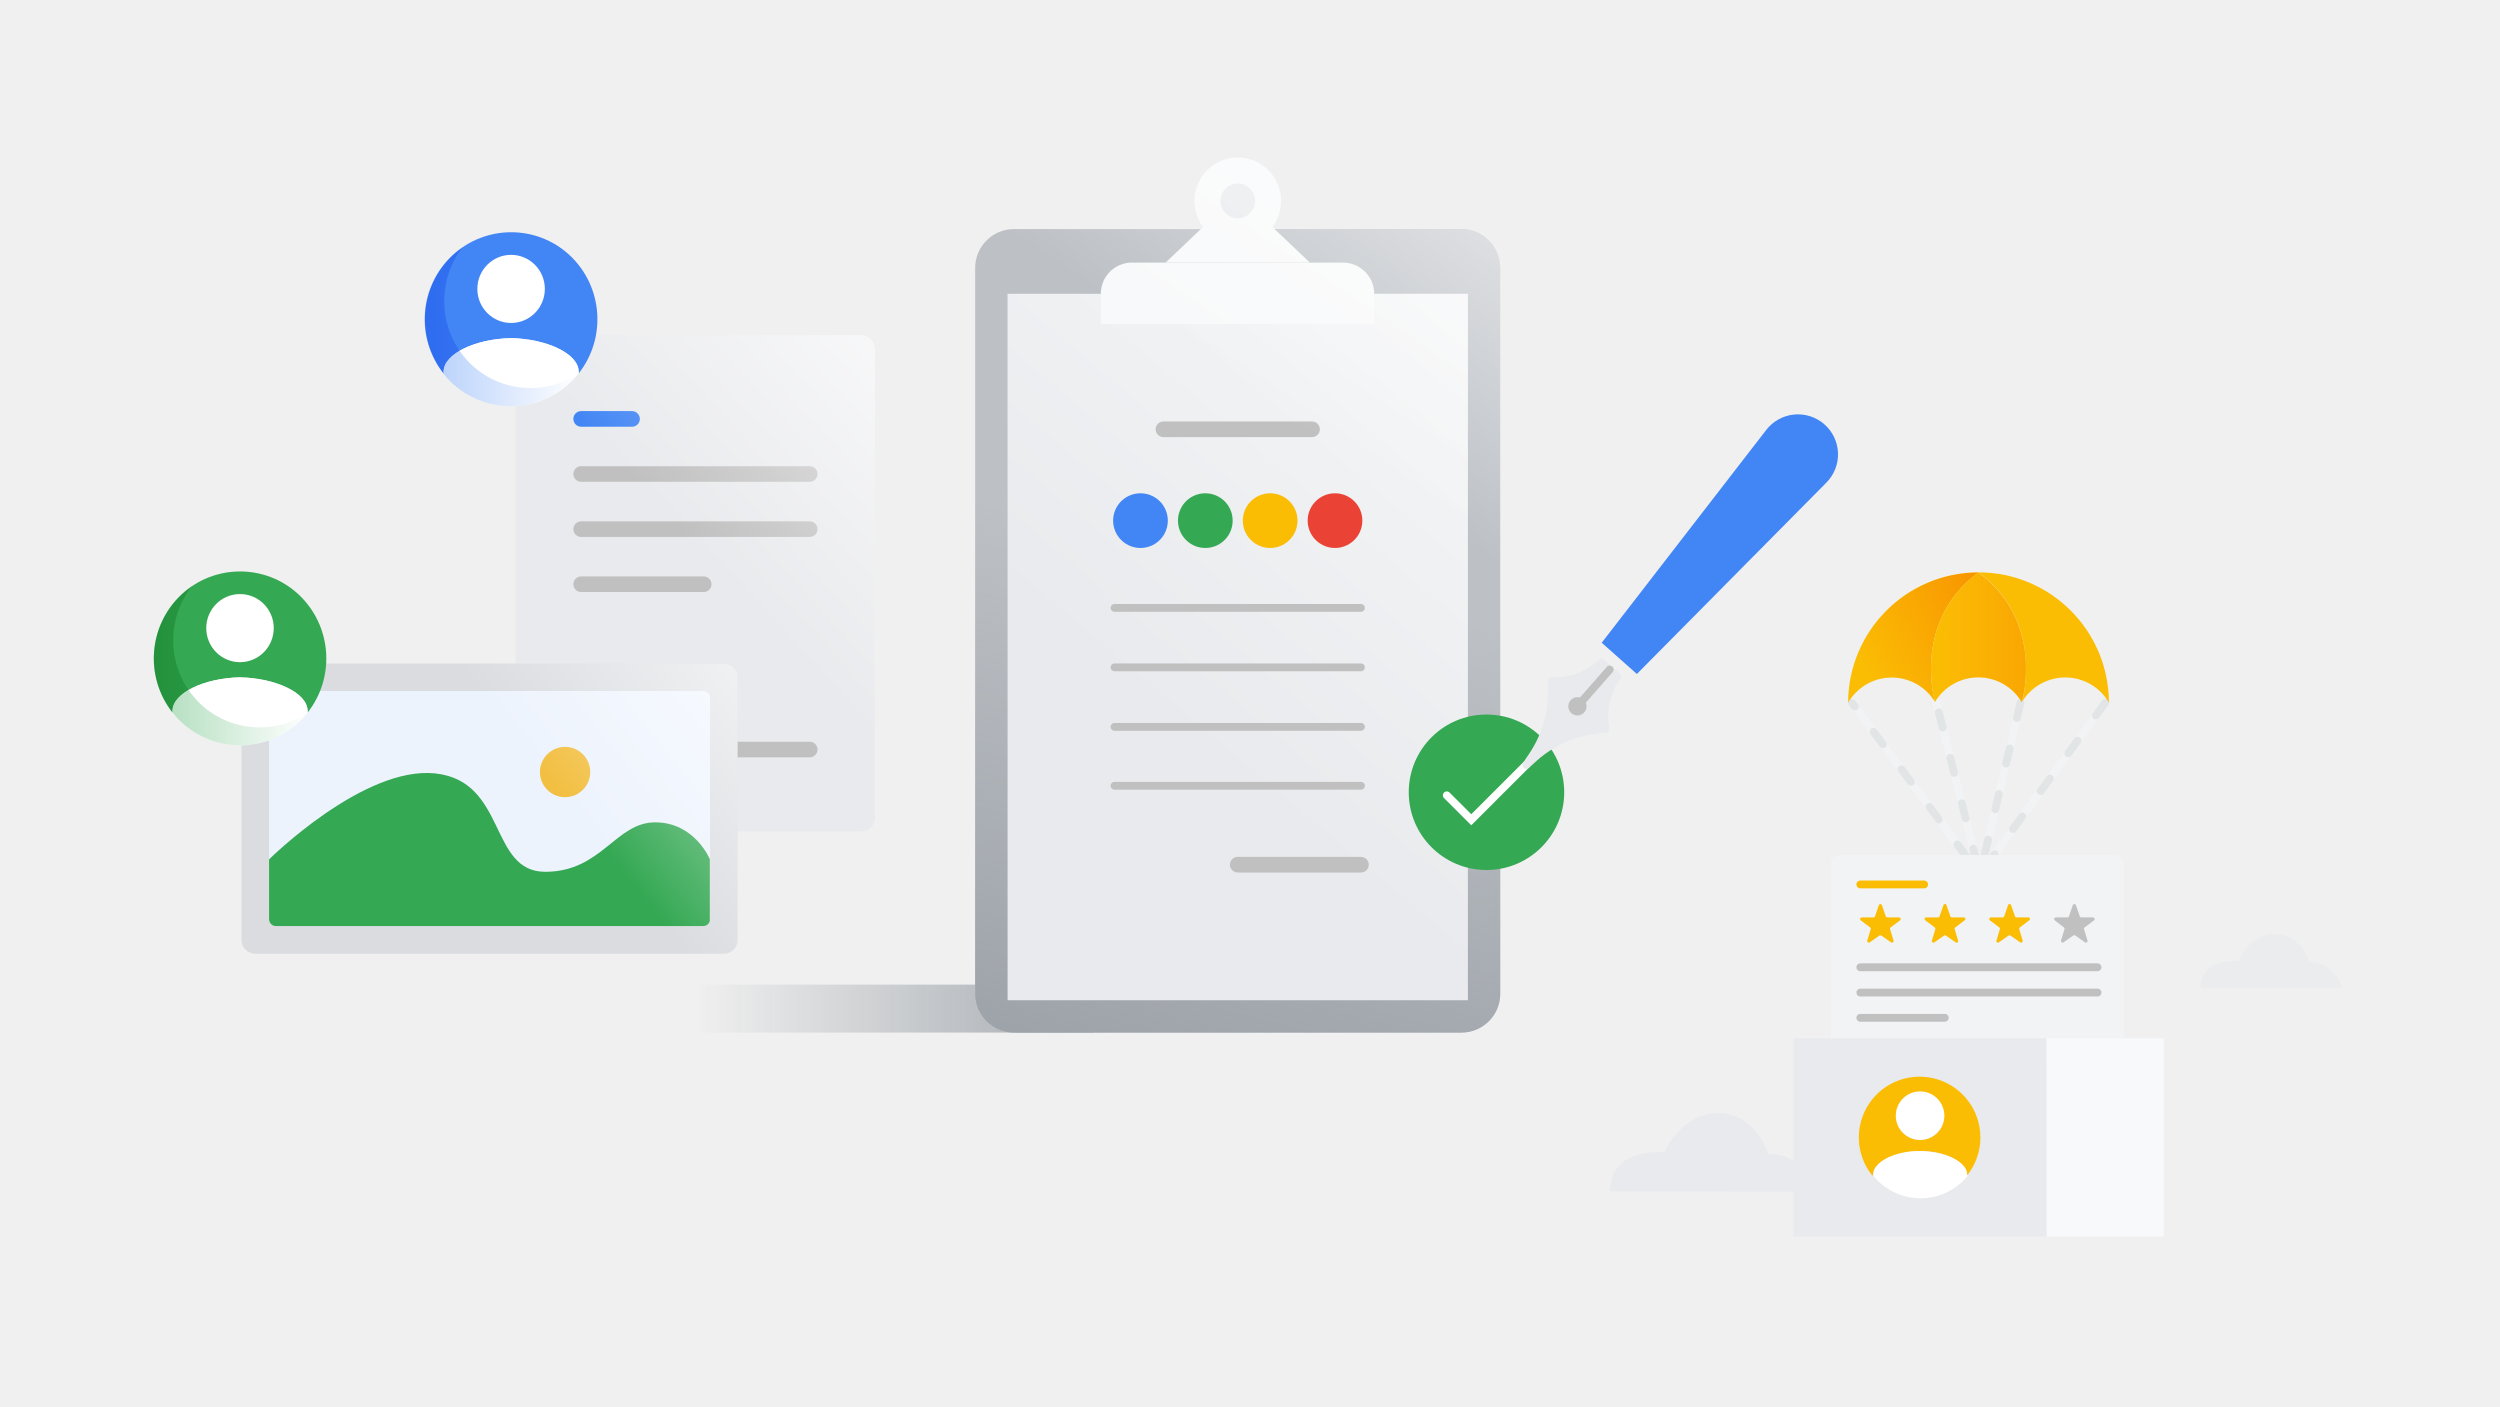
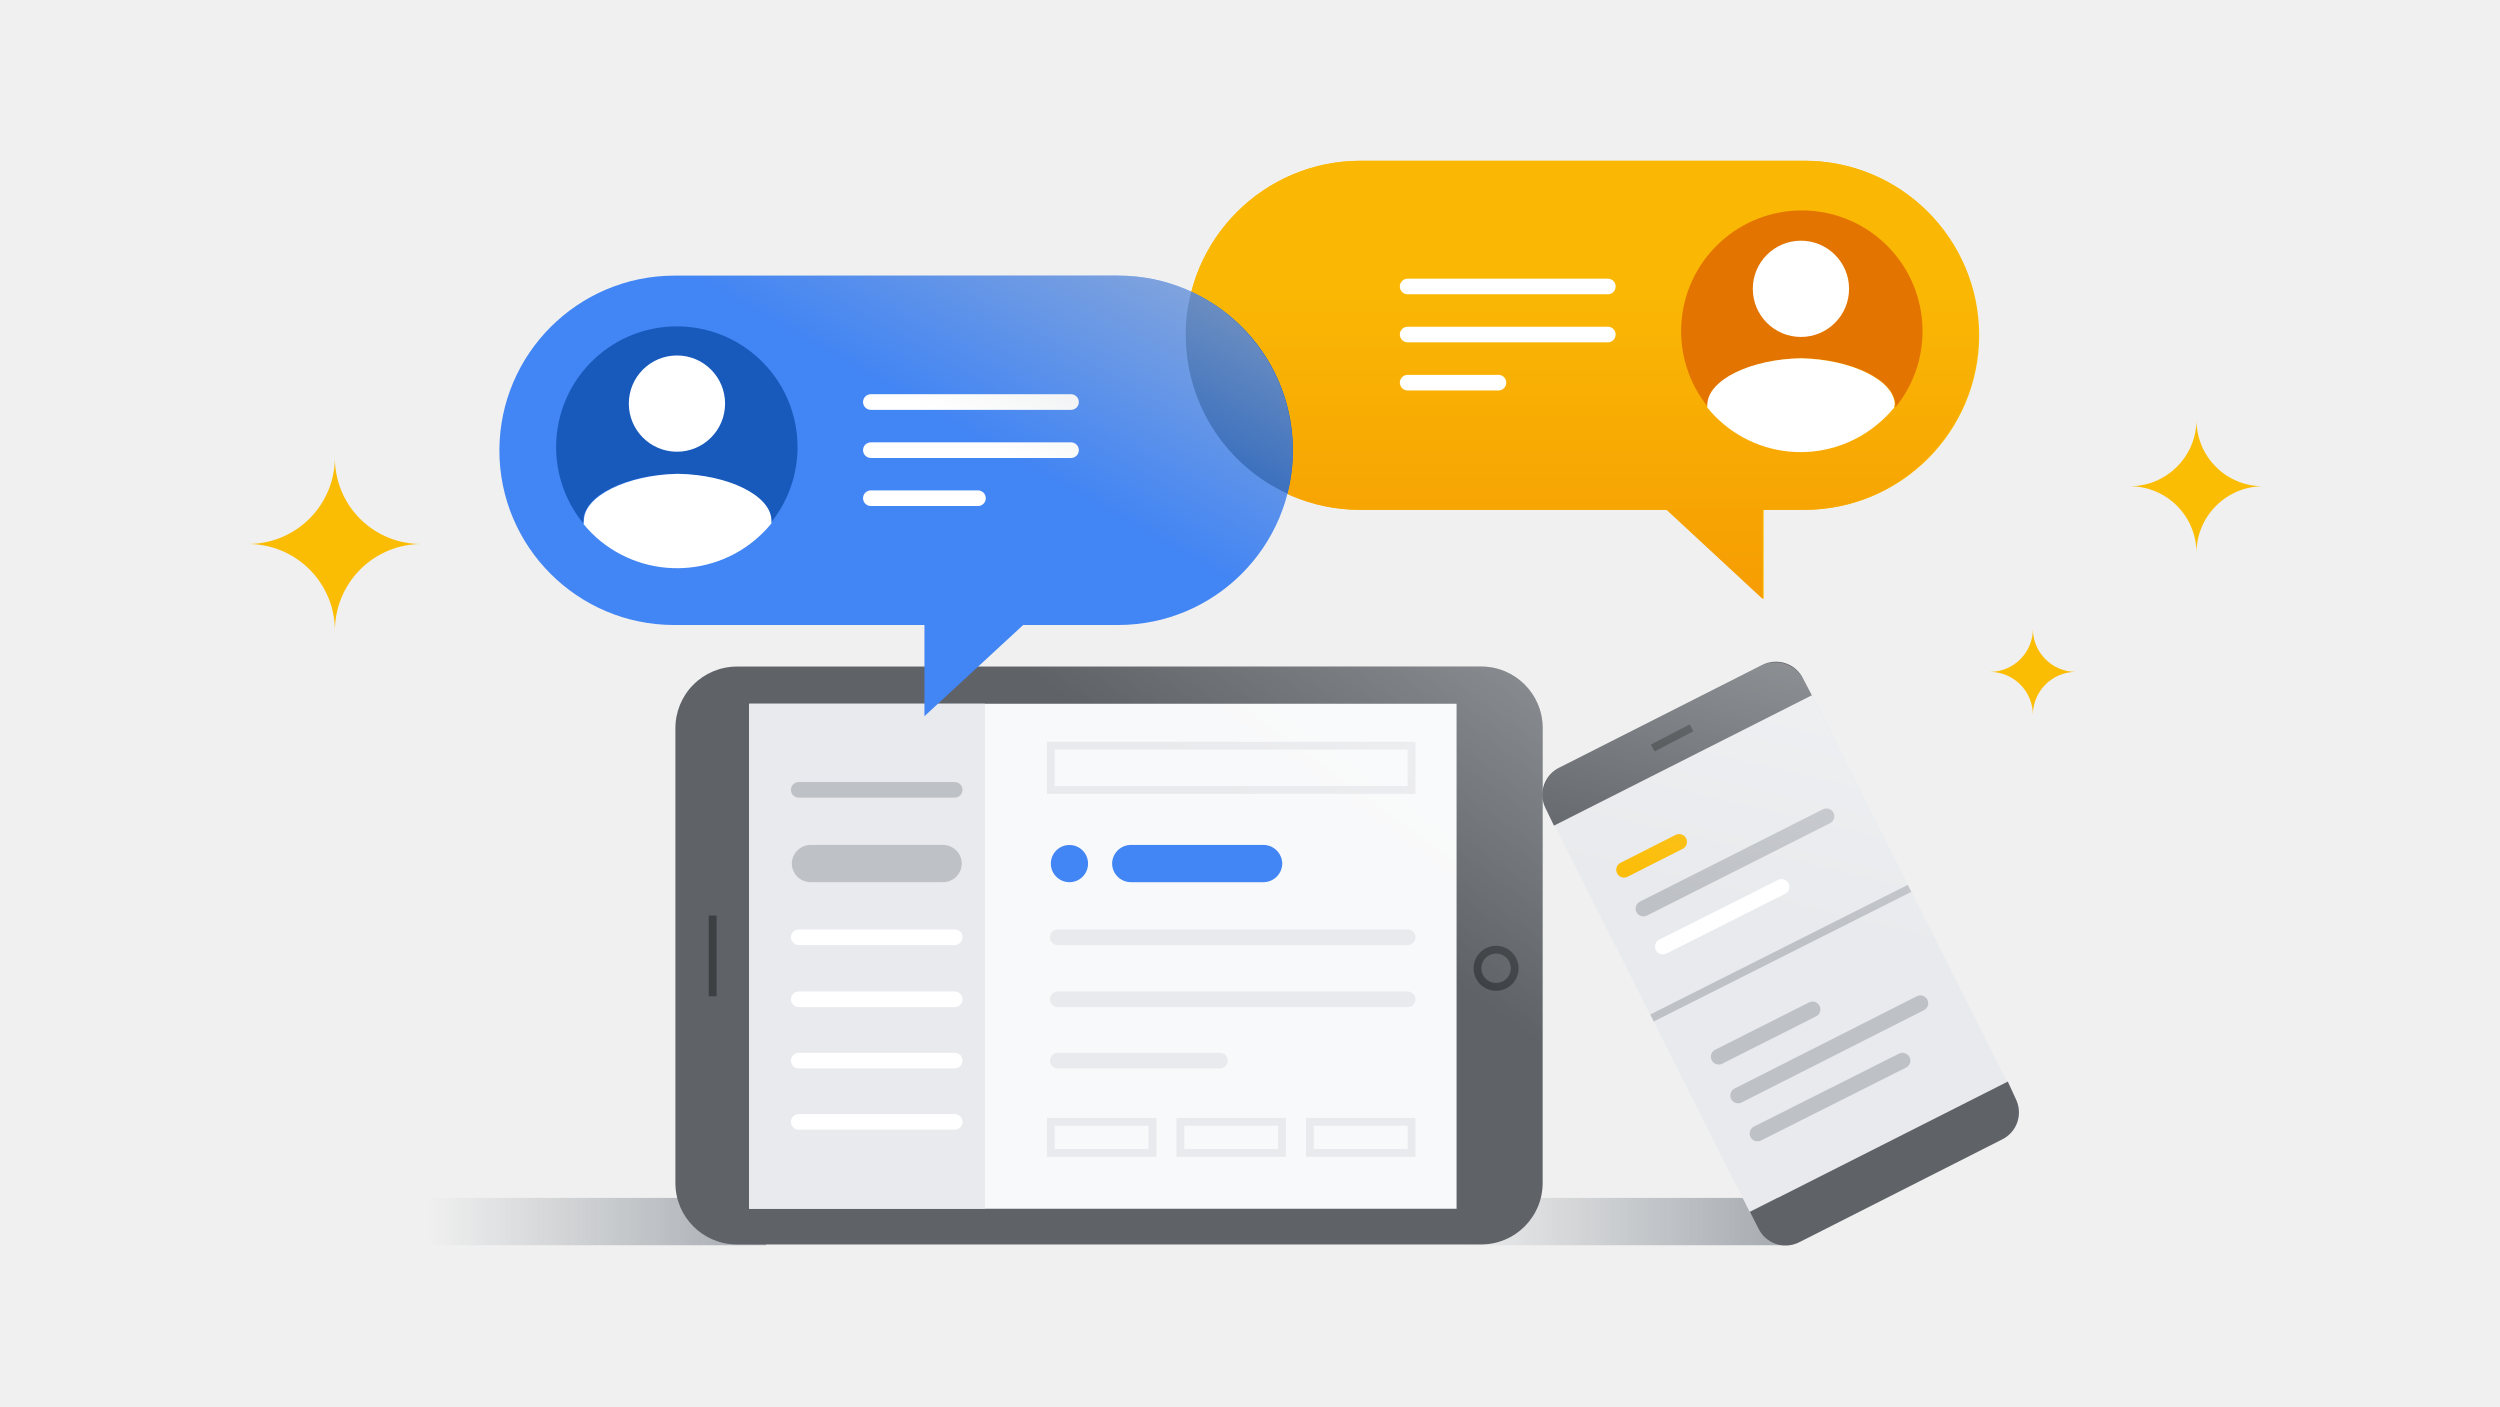
<svg xmlns="http://www.w3.org/2000/svg" xmlns:xlink="http://www.w3.org/1999/xlink" viewBox="0 0 320 180">
  <defs>
-     <style>.cls-1,.cls-13,.cls-14,.cls-26,.cls-27,.cls-28,.cls-29,.cls-3,.cls-30,.cls-31,.cls-35,.cls-4,.cls-40,.cls-43{fill:none;}.cls-2{isolation:isolate;}.cls-3{stroke:#f1f3f4;}.cls-13,.cls-14,.cls-26,.cls-27,.cls-28,.cls-29,.cls-3,.cls-30,.cls-31,.cls-33,.cls-35,.cls-4,.cls-40{stroke-linecap:round;}.cls-13,.cls-14,.cls-26,.cls-3,.cls-33,.cls-4{stroke-linejoin:round;}.cls-4{stroke:#5f6368;stroke-dasharray:2 4;}.cls-4,.cls-43{opacity:0.1;}.cls-5{fill:#fbbc04;}.cls-37,.cls-38,.cls-6,.cls-7{mix-blend-mode:multiply;}.cls-6{fill:url(#linear-gradient);}.cls-8{fill:url(#linear-gradient-2);}.cls-9{fill:url(#linear-gradient-3);}.cls-10,.cls-33,.cls-41{fill:#e8eaed;}.cls-11{fill:url(#linear-gradient-4);}.cls-12{fill:#e9eaed;}.cls-13,.cls-27{stroke:#4285f4;}.cls-13,.cls-14{stroke-width:2px;}.cls-14,.cls-26,.cls-35{stroke:silver;}.cls-15{fill:url(#linear-gradient-5);}.cls-16{fill:#dadce0;}.cls-17{fill:#edf3fd;}.cls-18{clip-path:url(#clip-path);}.cls-19{fill:#34a853;}.cls-20{fill:#f2bf42;}.cls-21{fill:url(#linear-gradient-6);}.cls-22{fill:#bdc1c6;}.cls-23{fill:url(#linear-gradient-7);}.cls-24{fill:url(#linear-gradient-8);}.cls-25{fill:#f8f9fa;}.cls-27,.cls-28,.cls-29,.cls-30,.cls-31,.cls-35,.cls-40{stroke-miterlimit:10;}.cls-27,.cls-28,.cls-29,.cls-30{stroke-width:7px;}.cls-28{stroke:#ea4335;}.cls-29{stroke:#34a853;}.cls-30,.cls-40{stroke:#fbbc04;}.cls-31{stroke:#fff;}.cls-32{fill:#4285f4;}.cls-33{stroke:#e8eaed;}.cls-34{fill:silver;}.cls-36{fill:#fff;}.cls-37{fill:url(#linear-gradient-9);}.cls-38{fill:url(#linear-gradient-10);}.cls-39{fill:#f1f3f4;}.cls-41{opacity:0.6;}.cls-42{fill:url(#linear-gradient-11);}</style>
-     <linearGradient id="linear-gradient" x1="259.74" y1="75.56" x2="239.3" y2="86.36" gradientUnits="userSpaceOnUse">
-       <stop offset="0" stop-color="#fbbc04" />
-       <stop offset="1" stop-color="#fbbc04" stop-opacity="0" />
+     <style>.cls-1{fill:#fbbc04;}.cls-2{fill:url(#linear-gradient);}.cls-3{fill:url(#linear-gradient-2);}.cls-4{fill:url(#linear-gradient-3);}.cls-5{fill:#5f6368;}.cls-6{fill:#f8f9fa;}.cls-10,.cls-11,.cls-12,.cls-17,.cls-18,.cls-22,.cls-7,.cls-9{fill:none;}.cls-7{stroke:#3c4043;}.cls-10,.cls-12,.cls-17,.cls-18,.cls-7,.cls-9{stroke-miterlimit:10;}.cls-8{fill:#e9eaed;}.cls-17,.cls-9{stroke:#bec1c6;}.cls-10,.cls-11,.cls-18,.cls-22,.cls-9{stroke-linecap:round;stroke-width:2px;}.cls-10,.cls-22{stroke:#fff;}.cls-11,.cls-12{stroke:#e9eaed;}.cls-11,.cls-22{stroke-linejoin:round;}.cls-13{fill:#bec1c6;}.cls-14{fill:#4285f4;}.cls-15{fill:url(#linear-gradient-4);}.cls-16{fill:#e8eaed;}.cls-18{stroke:#fbbc04;}.cls-19{fill:url(#linear-gradient-5);}.cls-20{fill:#185abc;}.cls-21{fill:#fff;}.cls-23{fill:#e37400;}.cls-24{fill:url(#linear-gradient-6);}</style>
+     <linearGradient id="linear-gradient" x1="202.52" y1="983.23" x2="202.52" y2="887.78" gradientTransform="translate(0 -850)" gradientUnits="userSpaceOnUse">
+       <stop offset="0.41" stop-color="#f49102" />
+       <stop offset="1" stop-color="#fab704" />
    </linearGradient>
-     <linearGradient id="linear-gradient-2" x1="273.82" y1="73.26" x2="248.26" y2="73.26" xlink:href="#linear-gradient" />
-     <linearGradient id="linear-gradient-3" x1="273.82" y1="81.57" x2="248.26" y2="81.57" xlink:href="#linear-gradient" />
-     <linearGradient id="linear-gradient-4" x1="148.05" y1="129.1" x2="88.94" y2="129.1" gradientUnits="userSpaceOnUse">
+     <linearGradient id="linear-gradient-2" x1="235.23" y1="1006.36" x2="184.88" y2="1006.36" gradientTransform="translate(0 -850)" gradientUnits="userSpaceOnUse">
      <stop offset="0" stop-color="#9aa0a6" />
      <stop offset="1" stop-color="#9aa0a6" stop-opacity="0" />
    </linearGradient>
-     <linearGradient id="linear-gradient-5" x1="131.49" y1="35.86" x2="79.93" y2="82.94" gradientUnits="userSpaceOnUse">
-       <stop offset="0" stop-color="#fff" />
-       <stop offset="0.78" stop-color="#fff" stop-opacity="0" />
-     </linearGradient>
-     <clipPath id="clip-path">
-       <rect class="cls-1" x="34.44" y="88.45" width="56.45" height="30.09" rx="0.88" />
-     </clipPath>
-     <linearGradient id="linear-gradient-6" x1="105.54" y1="69.6" x2="58.85" y2="106.51" xlink:href="#linear-gradient-5" />
-     <linearGradient id="linear-gradient-7" x1="142.96" y1="142.64" x2="160.53" y2="72.33" xlink:href="#linear-gradient-4" />
-     <linearGradient id="linear-gradient-8" x1="222.3" y1="7.1" x2="149.64" y2="93.24" gradientUnits="userSpaceOnUse">
+     <linearGradient id="linear-gradient-3" x1="104.99" y1="1006.36" x2="54.62" y2="1006.36" xlink:href="#linear-gradient-2" />
+     <linearGradient id="linear-gradient-4" x1="241.9" y1="835.23" x2="155.79" y2="953.33" gradientTransform="translate(0 -850)" gradientUnits="userSpaceOnUse">
      <stop offset="0" stop-color="#fff" />
      <stop offset="1" stop-color="#fff" stop-opacity="0" />
    </linearGradient>
-     <linearGradient id="linear-gradient-9" x1="54.38" y1="41.79" x2="74.07" y2="41.79" gradientUnits="userSpaceOnUse">
-       <stop offset="0" stop-color="#4285f4" stop-opacity="0.4" />
-       <stop offset="1" stop-color="#4285f4" stop-opacity="0" />
+     <linearGradient id="linear-gradient-5" x1="255.57" y1="855.68" x2="228.81" y2="968.55" xlink:href="#linear-gradient-4" />
+     <linearGradient id="linear-gradient-6" x1="147.55" y1="849.65" x2="117.88" y2="902.01" gradientTransform="translate(0 -850)" gradientUnits="userSpaceOnUse">
+       <stop offset="0" stop-color="#bdc1c6" />
+       <stop offset="1" stop-color="#bdc1c6" stop-opacity="0" />
    </linearGradient>
-     <linearGradient id="linear-gradient-10" x1="19.68" y1="85.22" x2="39.37" y2="85.22" gradientUnits="userSpaceOnUse">
-       <stop offset="0" stop-color="#34a853" stop-opacity="0.4" />
-       <stop offset="1" stop-color="#34a853" stop-opacity="0" />
-     </linearGradient>
-     <linearGradient id="linear-gradient-11" x1="212.86" y1="0.69" x2="173.02" y2="59.29" xlink:href="#linear-gradient-8" />
  </defs>
-   <g class="cls-2">
+   <g>
    <g data-name="Layer 2">
-       <g>
-         <polyline class="cls-3" points="269.46 89.96 253.42 111.94 237.06 89.96" />
-         <polyline class="cls-3" points="258.62 89.96 253.42 111.94 247.86 89.96" />
-         <polyline class="cls-4" points="269.46 89.96 253.42 111.94 237.06 89.96" />
-         <polyline class="cls-4" points="258.62 89.96 253.42 111.94 247.86 89.96" />
-         <path class="cls-5" d="M236.56,90v0h0Z" />
-         <path class="cls-5" d="M253.26,73.26h0c8.35,6.21,5.71,16.06,5.56,16.58a6.46,6.46,0,0,1,11.12.09l0,0A16.7,16.7,0,0,0,253.26,73.26Z" />
-         <path class="cls-5" d="M236.56,89.94a6.46,6.46,0,0,1,11.12-.09c-.15-.52-2.8-10.37,5.56-16.58h0A16.71,16.71,0,0,0,236.56,89.94Z" />
-         <path class="cls-6" d="M236.56,89.94a6.46,6.46,0,0,1,11.12-.09c-.15-.52-2.8-10.37,5.56-16.58h0A16.71,16.71,0,0,0,236.56,89.94Z" />
-         <path class="cls-5" d="M253.23,73.26h0Z" />
-         <path class="cls-5" d="M253.24,73.27c-8.36,6.21-5.71,16.06-5.56,16.58v0a6.46,6.46,0,0,1,11.09,0l0,0C259,89.33,261.59,79.48,253.24,73.27Z" />
-         <g class="cls-7">
-           <path class="cls-8" d="M253.23,73.26h0Z" />
-           <path class="cls-9" d="M253.24,73.27c-8.36,6.21-5.71,16.06-5.56,16.58v0a6.46,6.46,0,0,1,11.09,0l0,0C259,89.33,261.59,79.48,253.24,73.27Z" />
-         </g>
-         <path class="cls-10" d="M232.43,152.55s-1.26-4.86-6.08-4.86c0,0-1.55-5.21-6.37-5.21s-6.95,5-6.95,5-6.94-.71-6.94,5Z" />
-         <rect class="cls-11" x="77.52" y="126.03" width="62.41" height="6.14" />
-         <rect class="cls-12" x="57.26" y="51.66" width="63.5" height="45.96" rx="1.76" transform="translate(14.37 163.66) rotate(-90)" />
-         <rect class="cls-12" x="66.03" y="42.89" width="45.96" height="63.5" rx="1.76" />
-         <line class="cls-13" x1="74.39" y1="53.62" x2="80.9" y2="53.62" />
-         <line class="cls-14" x1="74.39" y1="60.67" x2="103.64" y2="60.67" />
-         <line class="cls-14" x1="74.39" y1="67.73" x2="103.64" y2="67.73" />
-         <line class="cls-14" x1="74.39" y1="74.78" x2="90.07" y2="74.78" />
-         <line class="cls-13" x1="74.39" y1="88.89" x2="90.07" y2="88.89" />
-         <line class="cls-14" x1="74.39" y1="95.94" x2="103.64" y2="95.94" />
-         <rect class="cls-15" x="66.03" y="42.89" width="45.96" height="63.5" rx="1.76" />
-         <rect class="cls-16" x="30.91" y="84.93" width="63.5" height="37.15" rx="1.76" />
-         <rect class="cls-17" x="34.44" y="88.45" width="56.45" height="30.09" rx="0.88" />
-         <g class="cls-18">
-           <path class="cls-19" d="M34.44,110S46.55,98,55.73,99s6.84,12.59,14.06,12.59,9-6.33,14.07-6.33,7,4.72,7,4.72v10.4H33.07Z" />
-         </g>
-         <circle class="cls-20" cx="72.33" cy="98.82" r="3.22" />
-         <rect class="cls-21" x="30.91" y="84.93" width="63.5" height="37.15" rx="1.76" />
-         <rect class="cls-22" x="124.82" y="29.32" width="67.21" height="102.85" rx="4.97" />
-         <rect class="cls-23" x="124.82" y="29.32" width="67.21" height="102.85" rx="4.97" />
-         <rect class="cls-10" x="128.97" y="37.61" width="58.92" height="90.42" />
-         <rect class="cls-24" x="128.97" y="37.61" width="58.92" height="90.42" />
-         <path class="cls-25" d="M145,33.61H171.9a4,4,0,0,1,4,4v3.85a0,0,0,0,1,0,0h-35a0,0,0,0,1,0,0V37.66A4,4,0,0,1,145,33.61Z" />
-         <polygon class="cls-25" points="167.66 33.61 149.2 33.61 157.49 25.72 159.37 25.72 167.66 33.61" />
-         <circle class="cls-25" cx="158.43" cy="25.72" r="5.54" />
-         <circle class="cls-10" cx="158.43" cy="25.72" r="2.22" />
-         <line class="cls-14" x1="148.92" y1="54.95" x2="167.94" y2="54.95" />
-         <line class="cls-26" x1="142.66" y1="77.81" x2="174.2" y2="77.81" />
-         <line class="cls-26" x1="142.66" y1="85.42" x2="174.2" y2="85.42" />
-         <line class="cls-26" x1="142.66" y1="93.04" x2="174.2" y2="93.04" />
-         <line class="cls-26" x1="142.66" y1="100.58" x2="174.2" y2="100.58" />
-         <line class="cls-14" x1="158.43" y1="110.68" x2="174.2" y2="110.68" />
-         <line class="cls-27" x1="145.98" y1="66.64" x2="145.98" y2="66.64" />
-         <line class="cls-28" x1="170.88" y1="66.64" x2="170.88" y2="66.64" />
-         <line class="cls-29" x1="154.28" y1="66.64" x2="154.28" y2="66.64" />
-         <line class="cls-30" x1="162.58" y1="66.64" x2="162.58" y2="66.64" />
-         <circle class="cls-19" cx="190.27" cy="101.41" r="9.95" />
-         <polyline class="cls-31" points="185.19 101.8 188.32 104.93 195.35 97.9" />
-         <path class="cls-32" d="M209.52,86.27l-4.5-4,21.06-27.24a5.13,5.13,0,0,1,7.44-.72h0a5.12,5.12,0,0,1,.26,7.46Z" />
-         <path class="cls-33" d="M205,84.81l2,1.78h0a8.68,8.68,0,0,0-1.51,6.7h0A14.66,14.66,0,0,0,196.37,97l-1,.91h0l.76-1.13a14.66,14.66,0,0,0,2.47-9.58h0A8.65,8.65,0,0,0,205,84.81Z" />
-         <circle class="cls-34" cx="201.91" cy="90.41" r="1.17" />
-         <line class="cls-35" x1="206.04" y1="85.7" x2="201.91" y2="90.41" />
-         <g data-name="shield security checkup yellow web 120dp-copy">
-           <g data-name="PRIVACY Checkup 96dp">
-             <path class="cls-32" d="M56.78,47.58c0-2.32,4.09-4.21,8.64-4.3,4.56.09,8.65,2,8.65,4.3v.22a11.23,11.23,0,0,0-1.14-15.12,11,11,0,0,0-15,0A11.23,11.23,0,0,0,56.78,47.8Z" />
-             <path class="cls-36" d="M74.07,47.58c0-2.32-4.09-4.21-8.65-4.3-4.55.09-8.64,2-8.64,4.3v.22A11,11,0,0,0,72.2,49.66a11.35,11.35,0,0,0,1.87-1.86Z" />
-             <ellipse class="cls-36" cx="65.42" cy="36.98" rx="4.32" ry="4.36" />
-           </g>
-         </g>
-         <path class="cls-37" d="M59.26,45.49h0a11.22,11.22,0,0,1,0-13.89,10.16,10.16,0,0,0-1.38,1.09,11.22,11.22,0,0,0-1.14,15.11h0a11,11,0,0,0,17.28,0h0A11,11,0,0,1,59.26,45.49Z" />
-         <g data-name="shield security checkup yellow web 120dp-copy">
-           <g data-name="PRIVACY Checkup 96dp">
-             <path data-name="Shape-3" class="cls-19" d="M22.08,91c0-2.32,4.09-4.21,8.64-4.3,4.56.09,8.65,2,8.65,4.3v.22A11.23,11.23,0,0,0,38.23,76.1a11,11,0,0,0-15,0,11.23,11.23,0,0,0-1.14,15.12Z" />
-             <path data-name="Shape-4" class="cls-36" d="M39.37,91c0-2.32-4.09-4.21-8.65-4.3-4.55.09-8.64,2-8.64,4.3v.22A11,11,0,0,0,37.5,93.08a11.35,11.35,0,0,0,1.87-1.86Z" />
-             <ellipse data-name="Oval" class="cls-36" cx="30.72" cy="80.4" rx="4.32" ry="4.36" />
-           </g>
-         </g>
-         <path class="cls-38" d="M24.57,88.91h0A11.22,11.22,0,0,1,24.6,75a10.16,10.16,0,0,0-1.38,1.09,11.22,11.22,0,0,0-1.14,15.11h0A11,11,0,0,0,37.5,93.08a11.35,11.35,0,0,0,1.87-1.86h0A11,11,0,0,1,24.57,88.91Z" />
-         <rect class="cls-39" x="234.33" y="109.43" width="37.52" height="27.18" rx="1.22" />
-         <path class="cls-5" d="M240.57,119.75l-1.24.87a.21.21,0,0,1-.32-.23l.44-1.45a.2.2,0,0,0-.07-.23l-1.21-.91a.21.21,0,0,1,.12-.37l1.51,0a.21.21,0,0,0,.2-.13l.49-1.43a.21.21,0,0,1,.4,0l.49,1.43a.21.21,0,0,0,.19.13l1.52,0a.21.21,0,0,1,.12.37l-1.21.91a.2.2,0,0,0-.07.23l.44,1.45a.21.21,0,0,1-.32.23l-1.24-.87A.21.21,0,0,0,240.57,119.75Z" />
-         <path class="cls-5" d="M248.84,119.75l-1.24.87a.21.21,0,0,1-.32-.23l.44-1.45a.22.22,0,0,0-.08-.23l-1.2-.91a.2.2,0,0,1,.12-.37l1.51,0a.2.2,0,0,0,.19-.13l.5-1.43a.2.2,0,0,1,.39,0l.5,1.43a.2.2,0,0,0,.19.13l1.51,0a.2.2,0,0,1,.12.37l-1.2.91a.2.2,0,0,0-.07.23l.43,1.45a.2.2,0,0,1-.31.23l-1.25-.87A.2.2,0,0,0,248.84,119.75Z" />
-         <path class="cls-5" d="M257.1,119.75l-1.24.87a.2.2,0,0,1-.31-.23l.43-1.45a.2.2,0,0,0-.07-.23l-1.21-.91a.21.21,0,0,1,.13-.37l1.51,0a.2.2,0,0,0,.19-.13l.5-1.43a.2.2,0,0,1,.39,0l.5,1.43a.19.19,0,0,0,.19.13l1.51,0a.2.2,0,0,1,.12.37l-1.2.91a.22.22,0,0,0-.08.23l.44,1.45a.21.21,0,0,1-.32.23l-1.24-.87A.21.21,0,0,0,257.1,119.75Z" />
-         <path class="cls-34" d="M265.37,119.75l-1.24.87a.21.21,0,0,1-.32-.23l.44-1.45a.2.2,0,0,0-.07-.23L263,117.8a.21.21,0,0,1,.12-.37l1.52,0a.21.21,0,0,0,.19-.13l.49-1.43a.21.21,0,0,1,.4,0l.49,1.43a.21.21,0,0,0,.19.13l1.52,0a.21.21,0,0,1,.12.37l-1.21.91a.2.2,0,0,0-.07.23l.44,1.45a.21.21,0,0,1-.32.23l-1.24-.87A.21.21,0,0,0,265.37,119.75Z" />
-         <line class="cls-40" x1="238.12" y1="113.21" x2="246.29" y2="113.21" />
-         <line class="cls-26" x1="238.12" y1="127.05" x2="268.48" y2="127.05" />
-         <line class="cls-26" x1="238.12" y1="123.81" x2="268.48" y2="123.81" />
-         <line class="cls-26" x1="238.12" y1="130.28" x2="248.93" y2="130.28" />
-         <rect class="cls-10" x="229.57" y="132.91" width="32.41" height="25.37" />
-         <rect class="cls-25" x="261.97" y="132.91" width="14.98" height="25.37" />
-         <path class="cls-5" d="M239.74,150.34c0-1.62,2.8-2.93,6-3s6,1.37,6,3v.17a7.71,7.71,0,0,0,1.75-4.91,7.78,7.78,0,1,0-13.81,4.91Z" />
-         <path class="cls-36" d="M251.8,150.34c0-1.62-2.8-2.93-6-3s-6,1.37-6,3v.17a7.77,7.77,0,0,0,12.06,0Z" />
-         <circle class="cls-36" cx="245.77" cy="142.81" r="3.11" />
-         <path class="cls-41" d="M299.8,126.48s-.87-3.34-4.19-3.34c0,0-1.06-3.59-4.38-3.59s-4.77,3.47-4.77,3.47-4.78-.49-4.78,3.46Z" />
-         <path class="cls-42" d="M187.07,29.32H163.15l-.3-.28A5.54,5.54,0,1,0,154,29l-.3.28H129.8a5,5,0,0,0-5,5V127.2a5,5,0,0,0,5,5h57.27a5,5,0,0,0,5-5V34.29A5,5,0,0,0,187.07,29.32Z" />
-         <rect class="cls-43" width="20" height="180" />
-         <rect class="cls-43" x="300" width="20" height="180" />
-         <rect class="cls-43" x="150" y="-150" width="20" height="320" transform="translate(170 -150) rotate(90)" />
-         <rect class="cls-43" x="150" y="10" width="20" height="320" transform="translate(330 10) rotate(90)" />
+       <g data-name="Content">
+         <polyline class="cls-1" points="211.46 63.48 225.75 76.68 225.75 64.07" />
+         <path class="cls-1" d="M174.12,20.58H231a22.37,22.37,0,0,1,22.34,22.34h0A22.37,22.37,0,0,1,231,65.26H174.12a22.38,22.38,0,0,1-22.34-22.34h0A22.38,22.38,0,0,1,174.12,20.58Z" />
+         <path class="cls-2" d="M231,20.58H174.12a22.38,22.38,0,0,0-22.34,22.34h0A22.29,22.29,0,0,0,174,65.26h39.32l12.31,11.42V65.26h5.27a22.38,22.38,0,0,0,22.34-22.34h0A22.24,22.24,0,0,0,231,20.58Z" />
+         <rect class="cls-3" x="175.12" y="153.33" width="53.22" height="6.06" />
+         <rect class="cls-4" x="44.85" y="153.33" width="53.22" height="6.06" />
+         <path class="cls-5" d="M94.3,85.32h95.31a7.86,7.86,0,0,1,7.85,7.84v58.28a7.87,7.87,0,0,1-7.85,7.85H94.3a7.87,7.87,0,0,1-7.85-7.85V93.26A7.88,7.88,0,0,1,94.3,85.32Z" />
+         <rect class="cls-6" x="95.89" y="90.08" width="90.55" height="64.64" />
+         <circle class="cls-7" cx="191.5" cy="123.94" r="2.38" />
+         <rect class="cls-8" x="95.89" y="90.08" width="30.18" height="64.64" />
+         <line class="cls-9" x1="102.24" y1="101.1" x2="122.2" y2="101.1" />
+         <line class="cls-10" x1="102.24" y1="119.97" x2="122.2" y2="119.97" />
+         <line class="cls-10" x1="102.24" y1="127.91" x2="122.2" y2="127.91" />
+         <line class="cls-10" x1="102.24" y1="135.76" x2="122.2" y2="135.76" />
+         <line class="cls-11" x1="135.4" y1="119.97" x2="180.18" y2="119.97" />
+         <line class="cls-11" x1="135.4" y1="127.91" x2="180.18" y2="127.91" />
+         <line class="cls-11" x1="135.4" y1="135.76" x2="156.15" y2="135.76" />
+         <line class="cls-10" x1="102.24" y1="143.6" x2="122.2" y2="143.6" />
+         <rect class="cls-12" x="134.51" y="143.6" width="13.01" height="3.97" />
+         <rect class="cls-12" x="134.51" y="95.45" width="46.17" height="5.66" />
+         <rect class="cls-12" x="151.09" y="143.6" width="13.01" height="3.97" />
+         <rect class="cls-12" x="167.67" y="143.6" width="13.01" height="3.97" />
+         <path class="cls-13" d="M103.73,108.15h17a2.42,2.42,0,0,1,2.38,2.39h0a2.41,2.41,0,0,1-2.38,2.38h-17a2.41,2.41,0,0,1-2.38-2.38h0A2.42,2.42,0,0,1,103.73,108.15Z" />
+         <path class="cls-14" d="M144.74,108.15h17a2.43,2.43,0,0,1,2.39,2.39h0a2.42,2.42,0,0,1-2.39,2.38h-17a2.41,2.41,0,0,1-2.39-2.38h0A2.42,2.42,0,0,1,144.74,108.15Z" />
+         <circle class="cls-14" cx="136.89" cy="110.54" r="2.38" />
+         <line class="cls-7" x1="91.22" y1="127.52" x2="91.22" y2="117.19" />
+         <path class="cls-15" d="M94.3,85.32h95.31a7.86,7.86,0,0,1,7.85,7.84v58.28a7.87,7.87,0,0,1-7.85,7.85H94.3a7.87,7.87,0,0,1-7.85-7.85V93.26A7.88,7.88,0,0,1,94.3,85.32Z" />
+         <path class="cls-14" d="M86.26,35.28h56.89a22.38,22.38,0,0,1,22.34,22.34h0A22.38,22.38,0,0,1,143.15,80H86.26A22.37,22.37,0,0,1,63.92,57.62h0A22.43,22.43,0,0,1,86.26,35.28Z" />
+         <rect class="cls-16" x="209.47" y="94.25" width="36.93" height="55.5" transform="translate(-30.52 115.8) rotate(-26.78)" />
+         <path class="cls-5" d="M258,140.62a3.86,3.86,0,0,1-1.79,5.26L230.32,159a3.86,3.86,0,0,1-5.26-1.79L224,155.12l33-16.68Z" />
+         <path class="cls-5" d="M197.85,103.49a3.86,3.86,0,0,1,1.79-5.26l25.91-13.11a3.88,3.88,0,0,1,5.27,1.79L231.91,89l-33,16.68Z" />
+         <line class="cls-17" x1="211.46" y1="130.3" x2="244.42" y2="113.71" />
+         <line class="cls-9" x1="219.99" y1="135.26" x2="232.01" y2="129.2" />
+         <line class="cls-9" x1="222.48" y1="140.22" x2="245.81" y2="128.41" />
+         <line class="cls-9" x1="224.96" y1="145.09" x2="243.52" y2="135.76" />
+         <line class="cls-18" x1="207.88" y1="111.33" x2="214.93" y2="107.76" />
+         <line class="cls-9" x1="210.36" y1="116.3" x2="233.79" y2="104.48" />
+         <line class="cls-10" x1="212.85" y1="121.16" x2="228.04" y2="113.52" />
+         <line class="cls-7" x1="211.55" y1="95.74" x2="216.52" y2="93.16" />
+         <path class="cls-19" d="M258,140.62l-1.09-2.08L231.91,89l-1.09-2.08a4.09,4.09,0,0,0-5.27-1.79L199.64,98.23a4.07,4.07,0,0,0-1.79,5.26l1.1,2.08,25,49.55,1.09,2.08a4.07,4.07,0,0,0,5.26,1.79l25.91-13.11A3.89,3.89,0,0,0,258,140.62Z" />
+         <path class="cls-20" d="M98.67,66.65c0-3.17-5.56-5.86-12-6-6.45.09-12,2.78-12,6V67a15.45,15.45,0,1,1,23.93,0l.1-.3Z" />
+         <path class="cls-21" d="M74.74,66.65c0-3.17,5.56-5.86,12-6,6.46.09,12,2.78,12,6V67a15.58,15.58,0,0,1-21.85,2.28,15,15,0,0,1-2.18-2.18Z" />
+         <circle class="cls-21" cx="86.65" cy="51.66" r="6.16" />
+         <line class="cls-22" x1="111.47" y1="51.46" x2="137.09" y2="51.46" />
+         <line class="cls-22" x1="111.47" y1="57.62" x2="137.09" y2="57.62" />
+         <line class="cls-22" x1="111.47" y1="63.77" x2="125.18" y2="63.77" />
+         <polyline class="cls-14" points="132.62 78.47 118.33 91.67 118.33 79.06" />
+         <path class="cls-23" d="M218.6,51.86c0-3.18,5.56-5.86,12-6,6.35.1,12,2.78,12,6v.3a15.45,15.45,0,1,0-23.93,0v-.3Z" />
+         <path class="cls-21" d="M242.53,51.86c0-3.18-5.56-5.86-12-6-6.46.1-12,2.78-12,6v.3a15.36,15.36,0,0,0,21.75,2.18,15,15,0,0,0,2.18-2.18v-.3Z" />
+         <circle class="cls-21" cx="230.52" cy="36.97" r="6.16" />
+         <line class="cls-22" x1="205.8" y1="36.67" x2="180.18" y2="36.67" />
+         <line class="cls-22" x1="205.8" y1="42.82" x2="180.18" y2="42.82" />
+         <line class="cls-22" x1="191.8" y1="48.98" x2="180.18" y2="48.98" />
+         <path class="cls-20" d="M152.48,37.36a20,20,0,0,0-.7,5.46h0a22.33,22.33,0,0,0,13,20.36,21.47,21.47,0,0,0,.7-5.66h0A22.25,22.25,0,0,0,152.48,37.36Z" />
+         <path class="cls-24" d="M143.15,35.28H86.26A22.37,22.37,0,0,0,63.92,57.62h0A22.37,22.37,0,0,0,86.26,80h32.06V91.67L131,80h12.12a22.38,22.38,0,0,0,22.34-22.34h0A22.38,22.38,0,0,0,143.15,35.28Z" />
+         <path class="cls-1" d="M42.87,58.51A11.1,11.1,0,0,1,31.75,69.63,11.11,11.11,0,0,1,42.87,80.75,11.1,11.1,0,0,1,54,69.63,11,11,0,0,1,42.87,58.51Zm217.34,22A5.51,5.51,0,0,1,254.74,86a5.52,5.52,0,0,1,5.47,5.46A5.51,5.51,0,0,1,265.67,86,5.51,5.51,0,0,1,260.21,80.55Zm20.94-26.8a8.53,8.53,0,0,1-8.53,8.53,8.54,8.54,0,0,1,8.53,8.54,8.55,8.55,0,0,1,8.54-8.54A8.48,8.48,0,0,1,281.15,53.75Z" />
      </g>
    </g>
  </g>
</svg>
